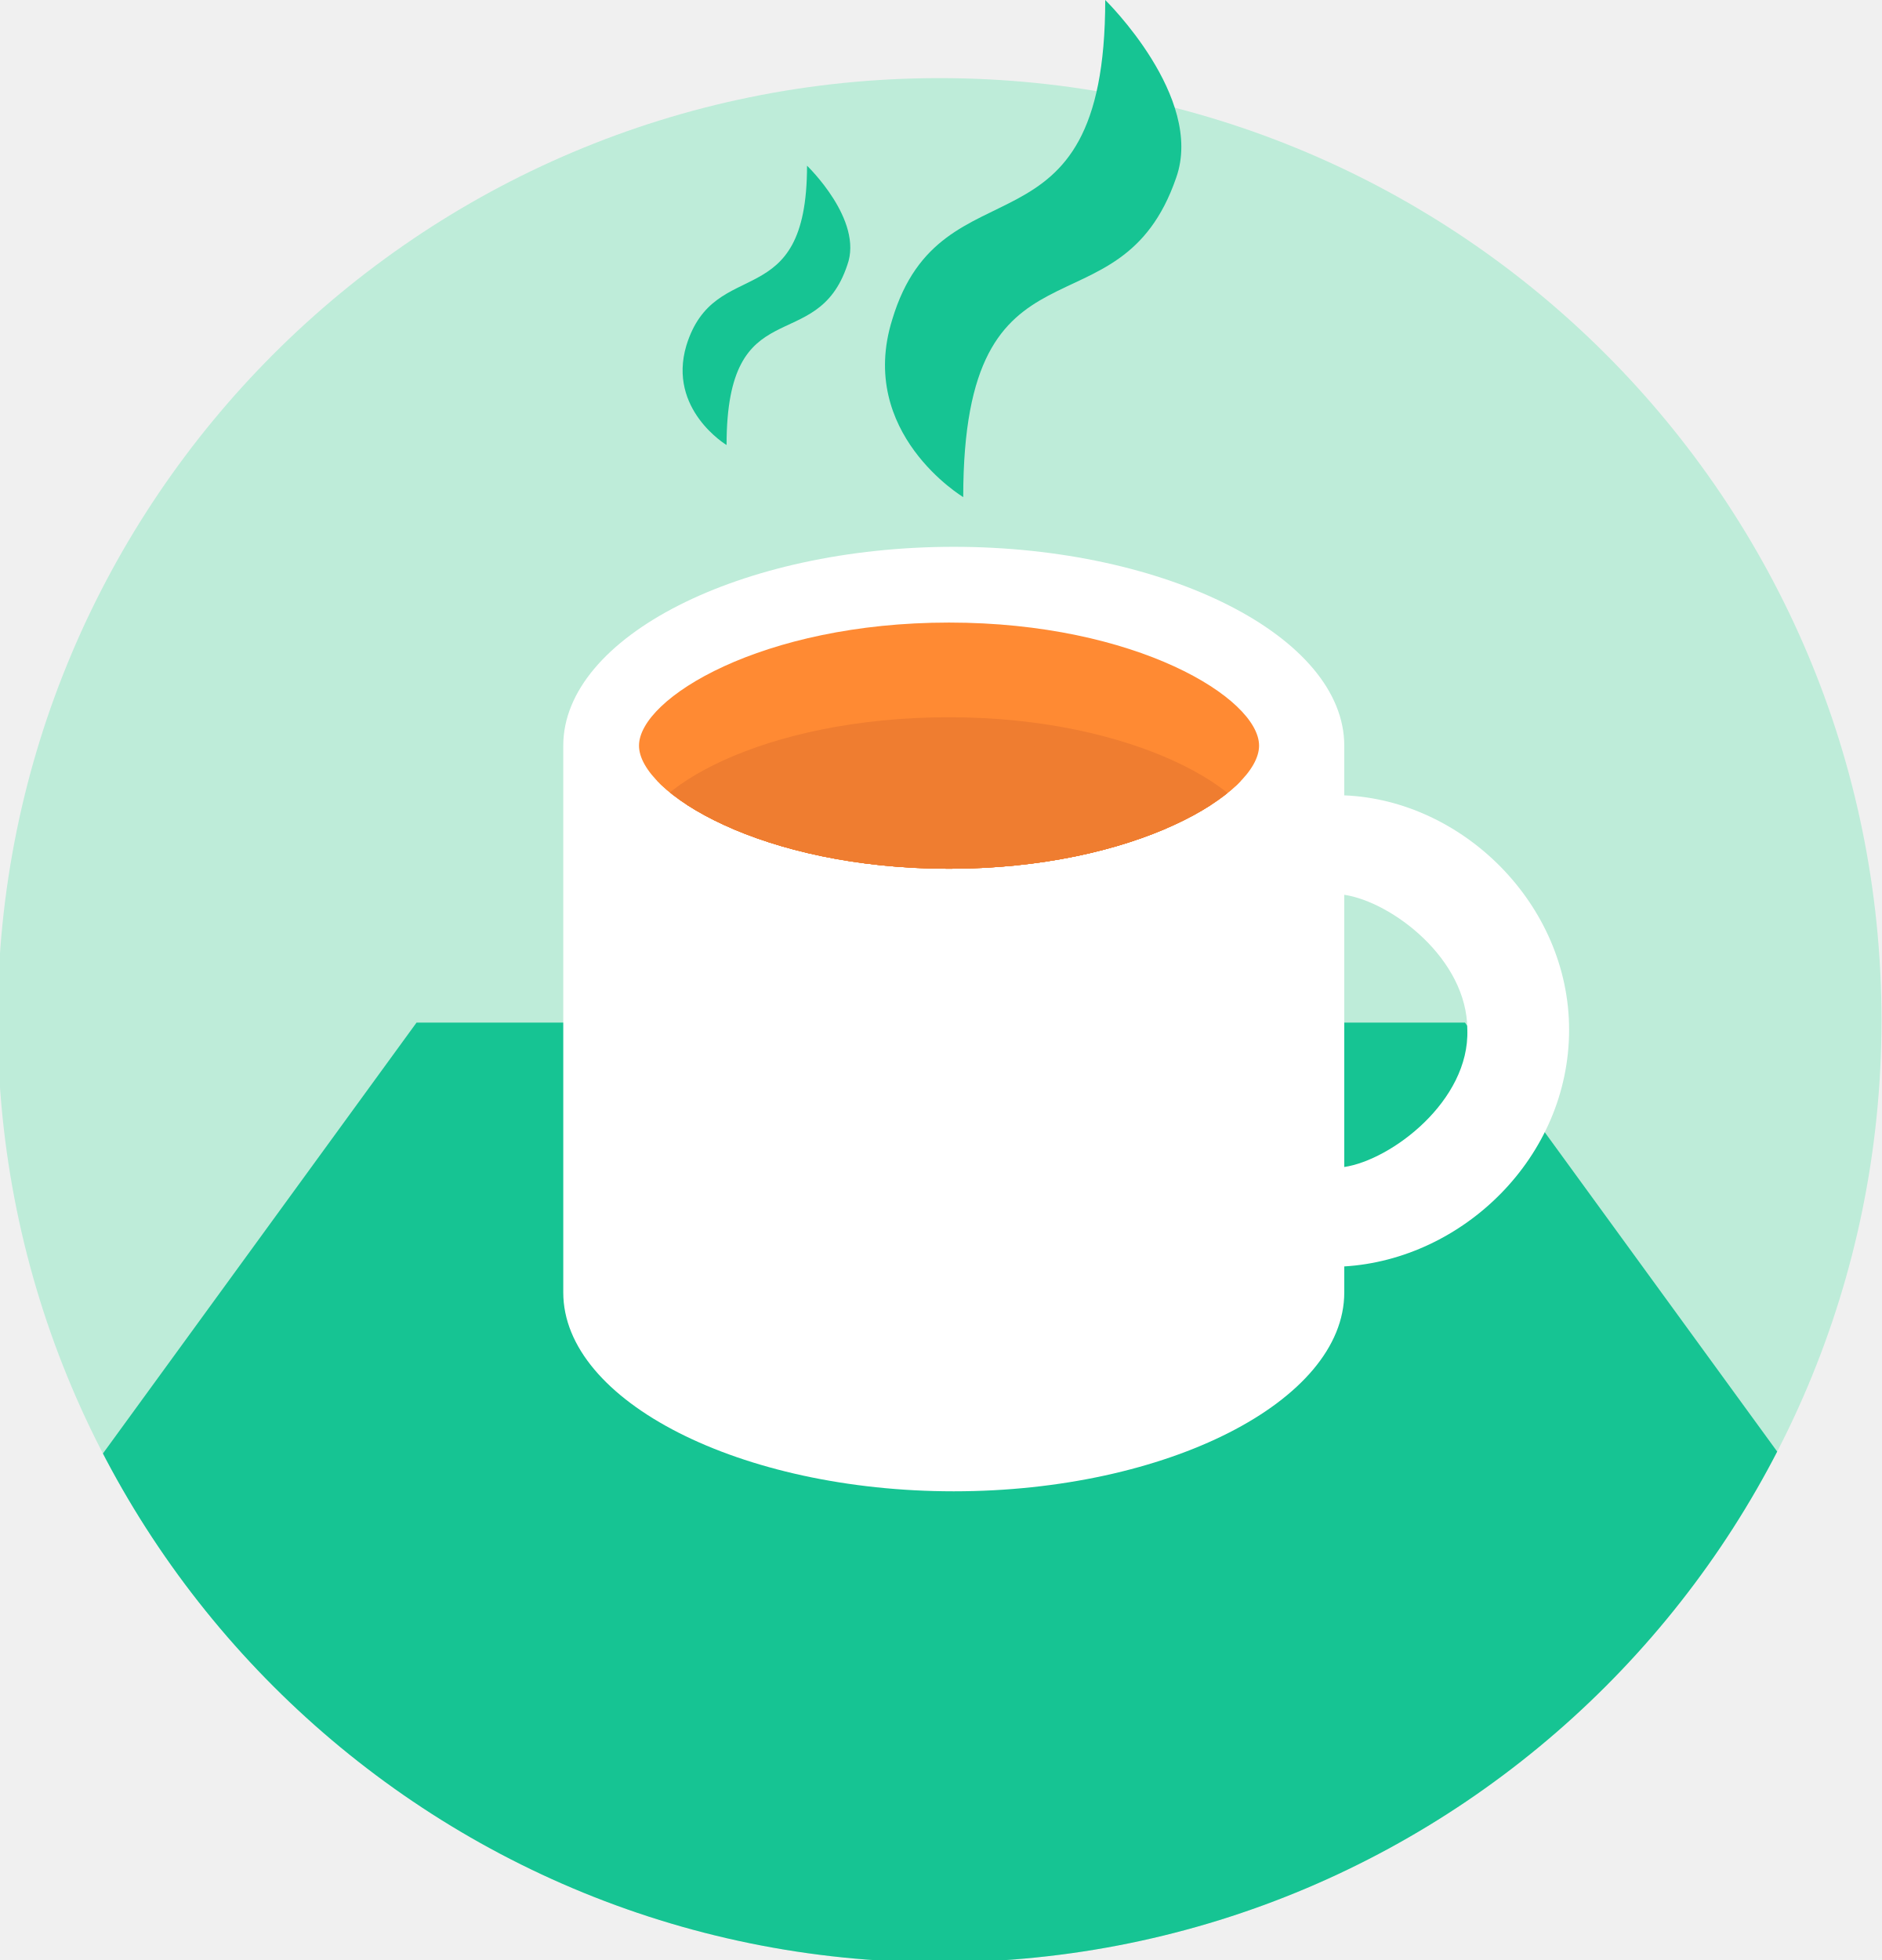
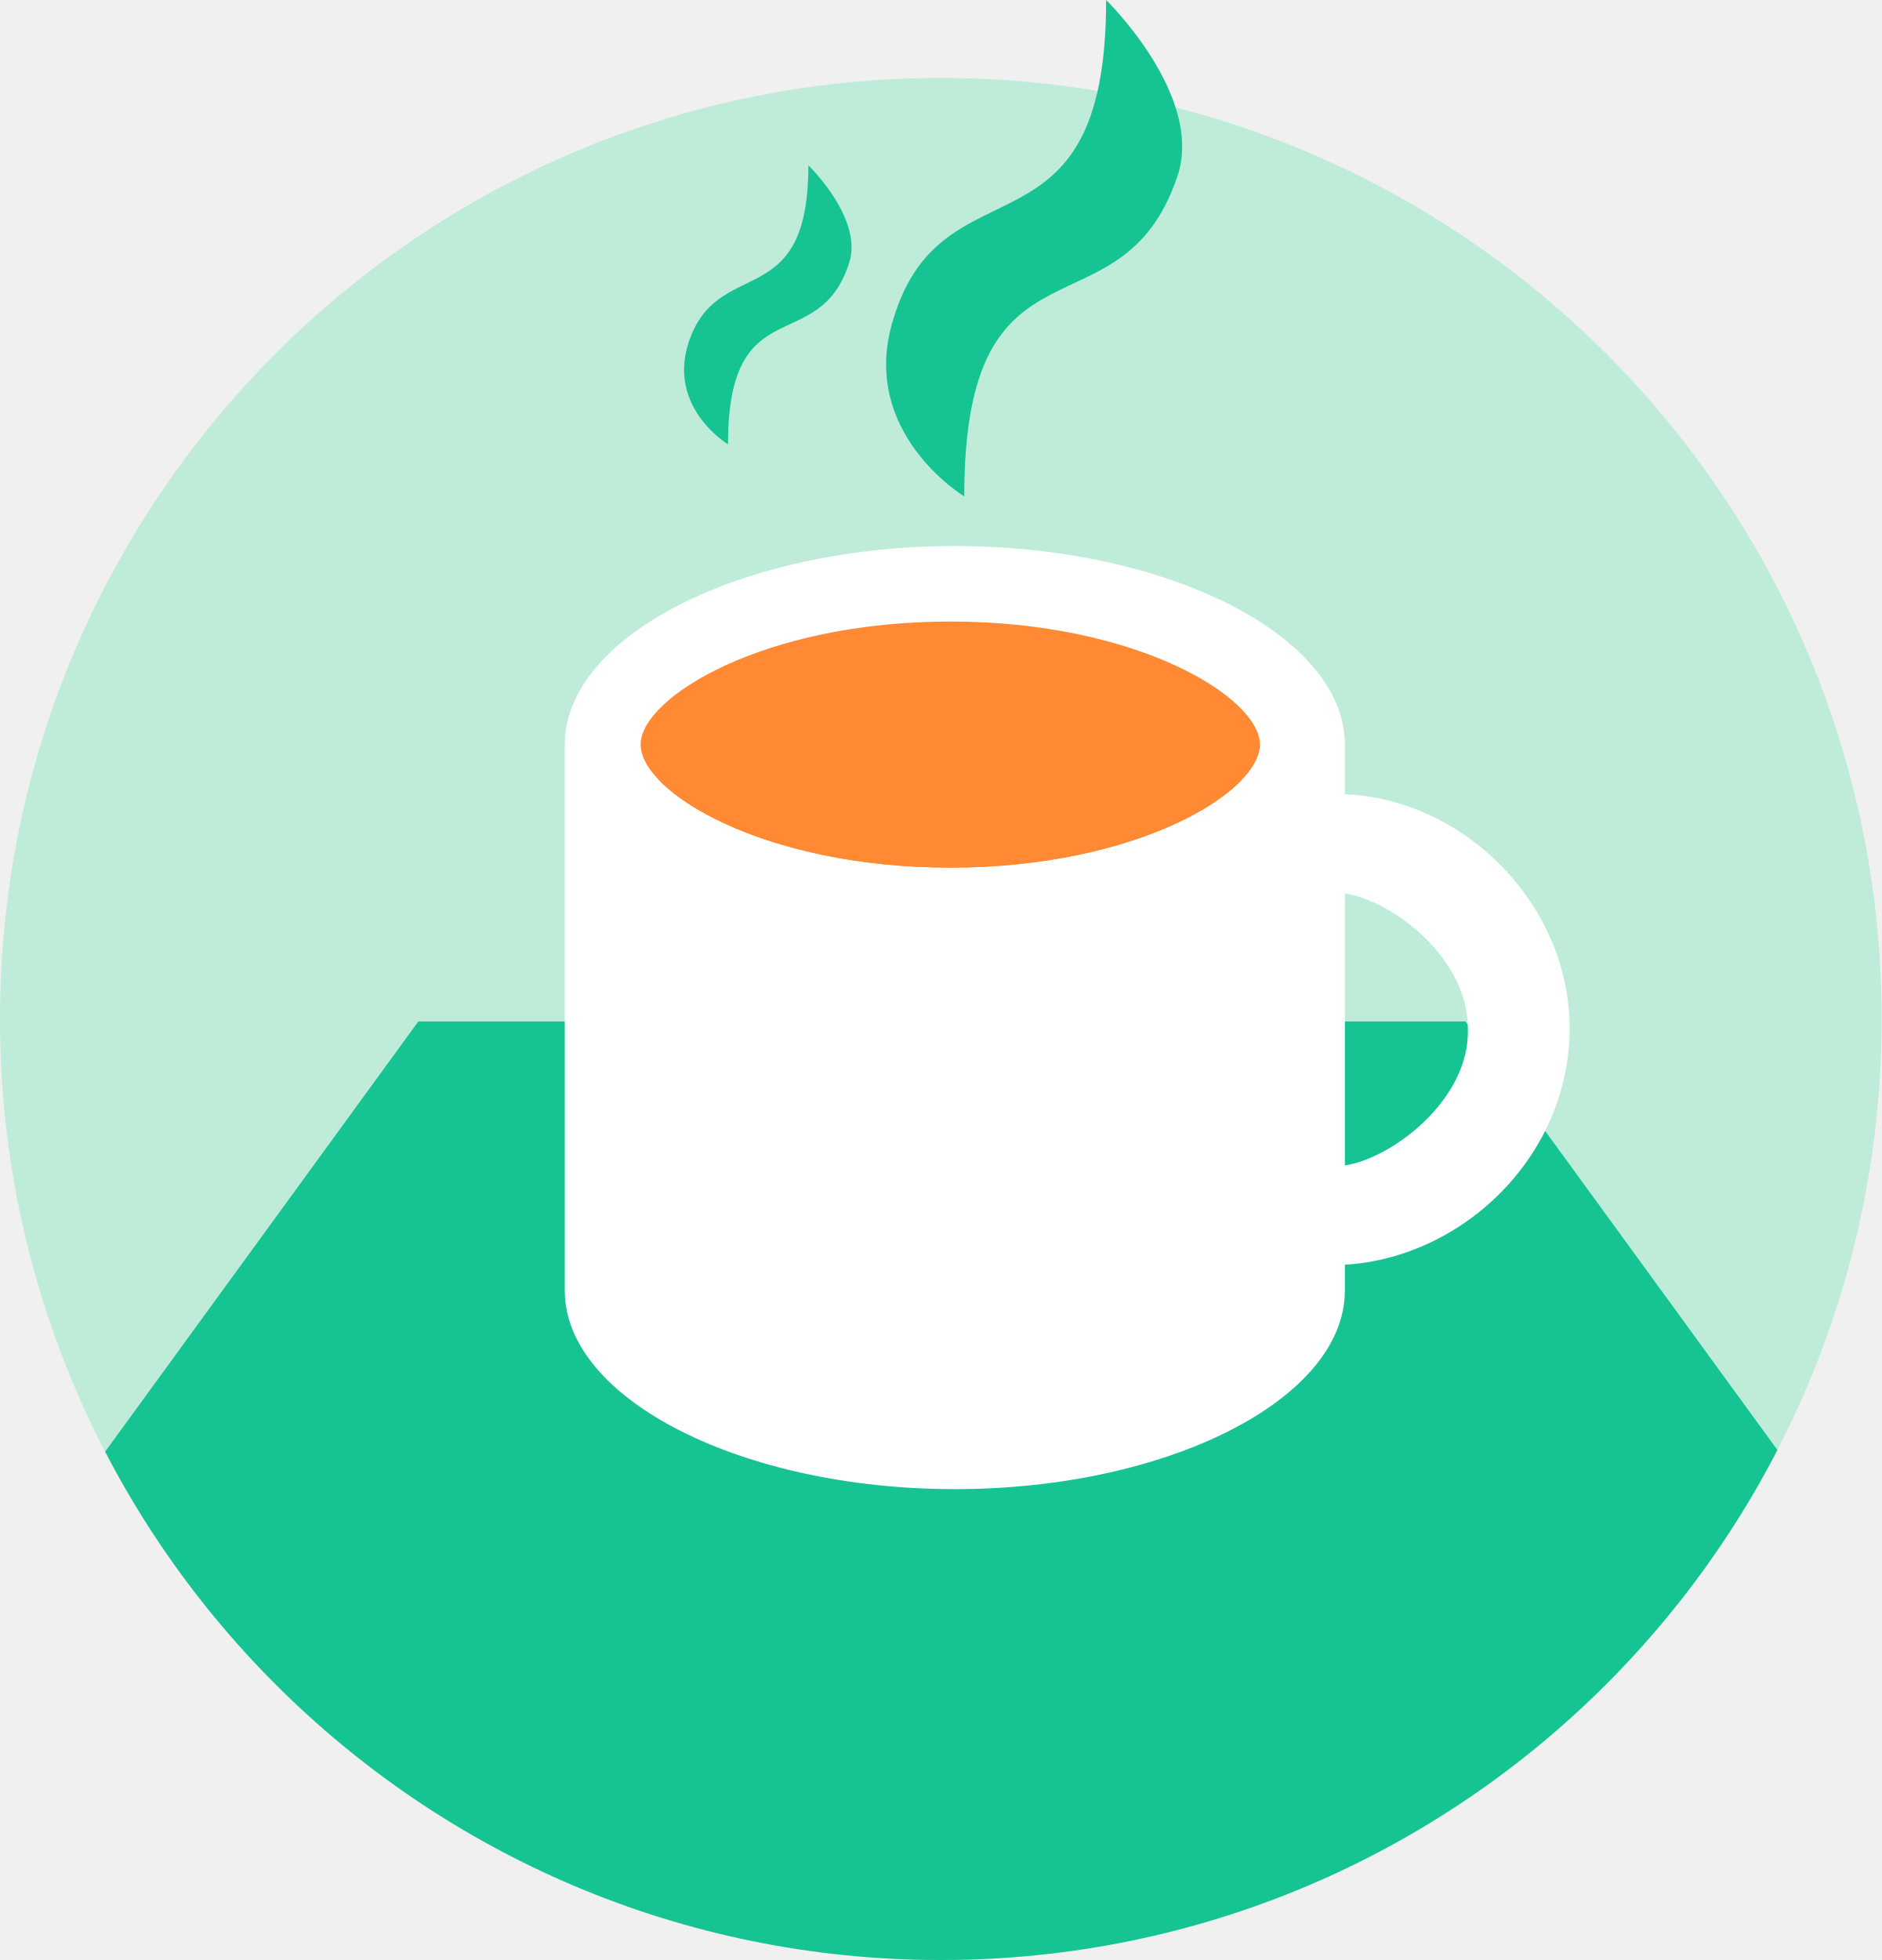
- <svg xmlns="http://www.w3.org/2000/svg" xmlns:xlink="http://www.w3.org/1999/xlink" version="1.1" id="Layer_1" x="0px" y="0px" viewBox="0 0 79.5 82.8" enable-background="new 0 0 79.5 82.8" xml:space="preserve">
+ <svg xmlns="http://www.w3.org/2000/svg" xmlns:xlink="http://www.w3.org/1999/xlink" version="1.1" id="Layer_1" x="0px" y="0px" viewBox="210.5 0 538.4 560.7" enable-background="new 210.5 0 538.4 560.7" xml:space="preserve">
  <g>
-     <circle fill="#BEECD9" cx="39.7" cy="43.1" r="39.8" />
+     <circle fill="#BEECD9" cx="479.7" cy="291.5" r="269.2" />
    <g>
-       <defs>
-         <circle id="SVGID_1_" cx="39.7" cy="43.1" r="39.8" />
-       </defs>
-       <clipPath id="SVGID_2_">
-         <use xlink:href="#SVGID_1_" overflow="visible" />
-       </clipPath>
-       <polygon clip-path="url(#SVGID_2_)" fill="#16C493" points="90.8,82.9 -11.3,82.9 17.6,43.2 61.9,43.2   " />
+       <g>
+         <defs>
+           <circle id="SVGID_1_" cx="479.7" cy="291.5" r="269.2" />
+         </defs>
+         <clipPath id="SVGID_2_">
+           <use xlink:href="#SVGID_1_" overflow="visible" />
+         </clipPath>
+         <polygon clip-path="url(#SVGID_2_)" fill="#16C493" points="825.3,560.7 134.7,560.7 330.2,292.2 629.8,292.2    " />
+       </g>
    </g>
-     <path fill="#FFFFFF" d="M66.3,43.5c0-5.3-4.5-9.7-9.5-9.9v-2.1c0-4.6-7.5-8.4-16.5-8.4s-16.5,3.8-16.5,8.4v23.1   c0,4.6,7.5,8.4,16.5,8.4s16.5-3.8,16.5-8.4v-1.1C61.8,53.2,66.3,48.9,66.3,43.5z M56.8,49.3V37.8c2,0.3,5.2,2.7,5.2,5.7   C62.1,46.5,58.8,49,56.8,49.3z" />
-     <path fill="#16C493" d="M40.7,21c0,0-4.5-2.7-3-7.5c2.1-7,9-2.1,9-13.5c0,0,4.2,4.1,3,7.5C47.3,14.5,40.7,9.3,40.7,21z" />
+     <path fill="#FFFFFF" d="M659.6,294.2c0-35.8-30.4-65.6-64.3-67V213c0-31.1-50.7-56.8-111.6-56.8S372.1,181.9,372.1,213v156.2   c0,31.1,50.7,56.8,111.6,56.8s111.6-25.7,111.6-56.8v-7.4C629.1,359.8,659.6,330.7,659.6,294.2z M595.3,333.4v-77.8   c13.5,2,35.2,18.3,35.2,38.6C631.2,314.5,608.8,331.4,595.3,333.4z" />
+     <path fill="#16C493" d="M486.4,142c0,0-30.4-18.3-20.3-50.7C480.3,44,527,77.1,527,0c0,0,28.4,27.7,20.3,50.7   C531.1,98.1,486.4,62.9,486.4,142z" />
    <g>
-       <defs>
-         <path id="SVGID_3_" d="M40.1,36.7c-7.9,0-13.1-3.2-13.1-5.2s5.2-5.2,13.1-5.2s13.1,3.2,13.1,5.2S48,36.7,40.1,36.7z" />
-       </defs>
-       <use xlink:href="#SVGID_3_" overflow="visible" fill="#FF8A33" />
-       <clipPath id="SVGID_4_">
-         <use xlink:href="#SVGID_3_" overflow="visible" />
-       </clipPath>
-       <path clip-path="url(#SVGID_4_)" fill="#FF8A33" d="M40.1,39.7c-7.9,0-13.1-3.2-13.1-5.2c0-2.1,5.2-5.2,13.1-5.2    s13.1,3.2,13.1,5.2C53.2,36.5,48,39.7,40.1,39.7z" />
+       <g>
+         <path id="SVGID_3_" fill="#FF8A33" d="M482.4,248.2c-53.4,0-88.6-21.6-88.6-35.2c0-13.5,35.2-35.2,88.6-35.2S571,199.5,571,213     C571,226.6,535.8,248.2,482.4,248.2z" />
+       </g>
+       <g>
+         <defs>
+           <path id="SVGID_4_" d="M482.4,248.2c-53.4,0-88.6-21.6-88.6-35.2c0-13.5,35.2-35.2,88.6-35.2S571,199.5,571,213      C571,226.6,535.8,248.2,482.4,248.2z" />
+         </defs>
+         <clipPath id="SVGID_5_">
+           <use xlink:href="#SVGID_4_" overflow="visible" />
+         </clipPath>
+         <path clip-path="url(#SVGID_5_)" fill="#FF8A33" d="M482.4,268.5c-53.4,0-88.6-21.6-88.6-35.2c0-14.2,35.2-35.2,88.6-35.2     s88.6,21.6,88.6,35.2C571,246.9,535.8,268.5,482.4,268.5z" />
+       </g>
    </g>
-     <path fill="#16C493" d="M30.7,18.8c0,0-2.5-1.5-1.7-4.2c1.2-3.9,5.1-1.2,5.1-7.6c0,0,2.4,2.3,1.7,4.2   C34.5,15.1,30.7,12.2,30.7,18.8z" />
-     <g>
-       <defs>
-         <path id="SVGID_5_" d="M40.1,36.7c-7.9,0-13.1-3.2-13.1-5.2s5.2-5.2,13.1-5.2s13.1,3.2,13.1,5.2S48,36.7,40.1,36.7z" />
-       </defs>
-       <clipPath id="SVGID_6_">
-         <use xlink:href="#SVGID_5_" overflow="visible" />
-       </clipPath>
-       <g clip-path="url(#SVGID_6_)">
-         <defs>
-           <path id="SVGID_7_" d="M40.1,40.7c-7.9,0-13.1-3.2-13.1-5.2c0-2.1,5.2-5.2,13.1-5.2s13.1,3.2,13.1,5.2      C53.2,37.5,48,40.7,40.1,40.7z" />
-         </defs>
-         <use xlink:href="#SVGID_7_" overflow="visible" fill="#EF7D30" />
-         <clipPath id="SVGID_8_">
-           <use xlink:href="#SVGID_7_" overflow="visible" />
-         </clipPath>
-         <path clip-path="url(#SVGID_8_)" fill="#EF7D30" d="M40.1,43.7c-7.9,0-13.1-3.2-13.1-5.2c0-2.1,5.2-5.2,13.1-5.2     s13.1,3.2,13.1,5.2C53.2,40.5,48,43.7,40.1,43.7z" />
-       </g>
-       <path clip-path="url(#SVGID_6_)" fill="#EF7D30" d="M40.1,41.7c-7.9,0-13.1-3.2-13.1-5.2c0-2.1,5.2-5.2,13.1-5.2    s13.1,3.2,13.1,5.2C53.2,38.5,48,41.7,40.1,41.7z" />
-     </g>
+     <path fill="#16C493" d="M418.8,127.1c0,0-16.9-10.1-11.5-28.4c8.1-26.4,34.5-8.1,34.5-51.4c0,0,16.2,15.6,11.5,28.4   C444.5,102.1,418.8,82.5,418.8,127.1z" />
  </g>
</svg>
